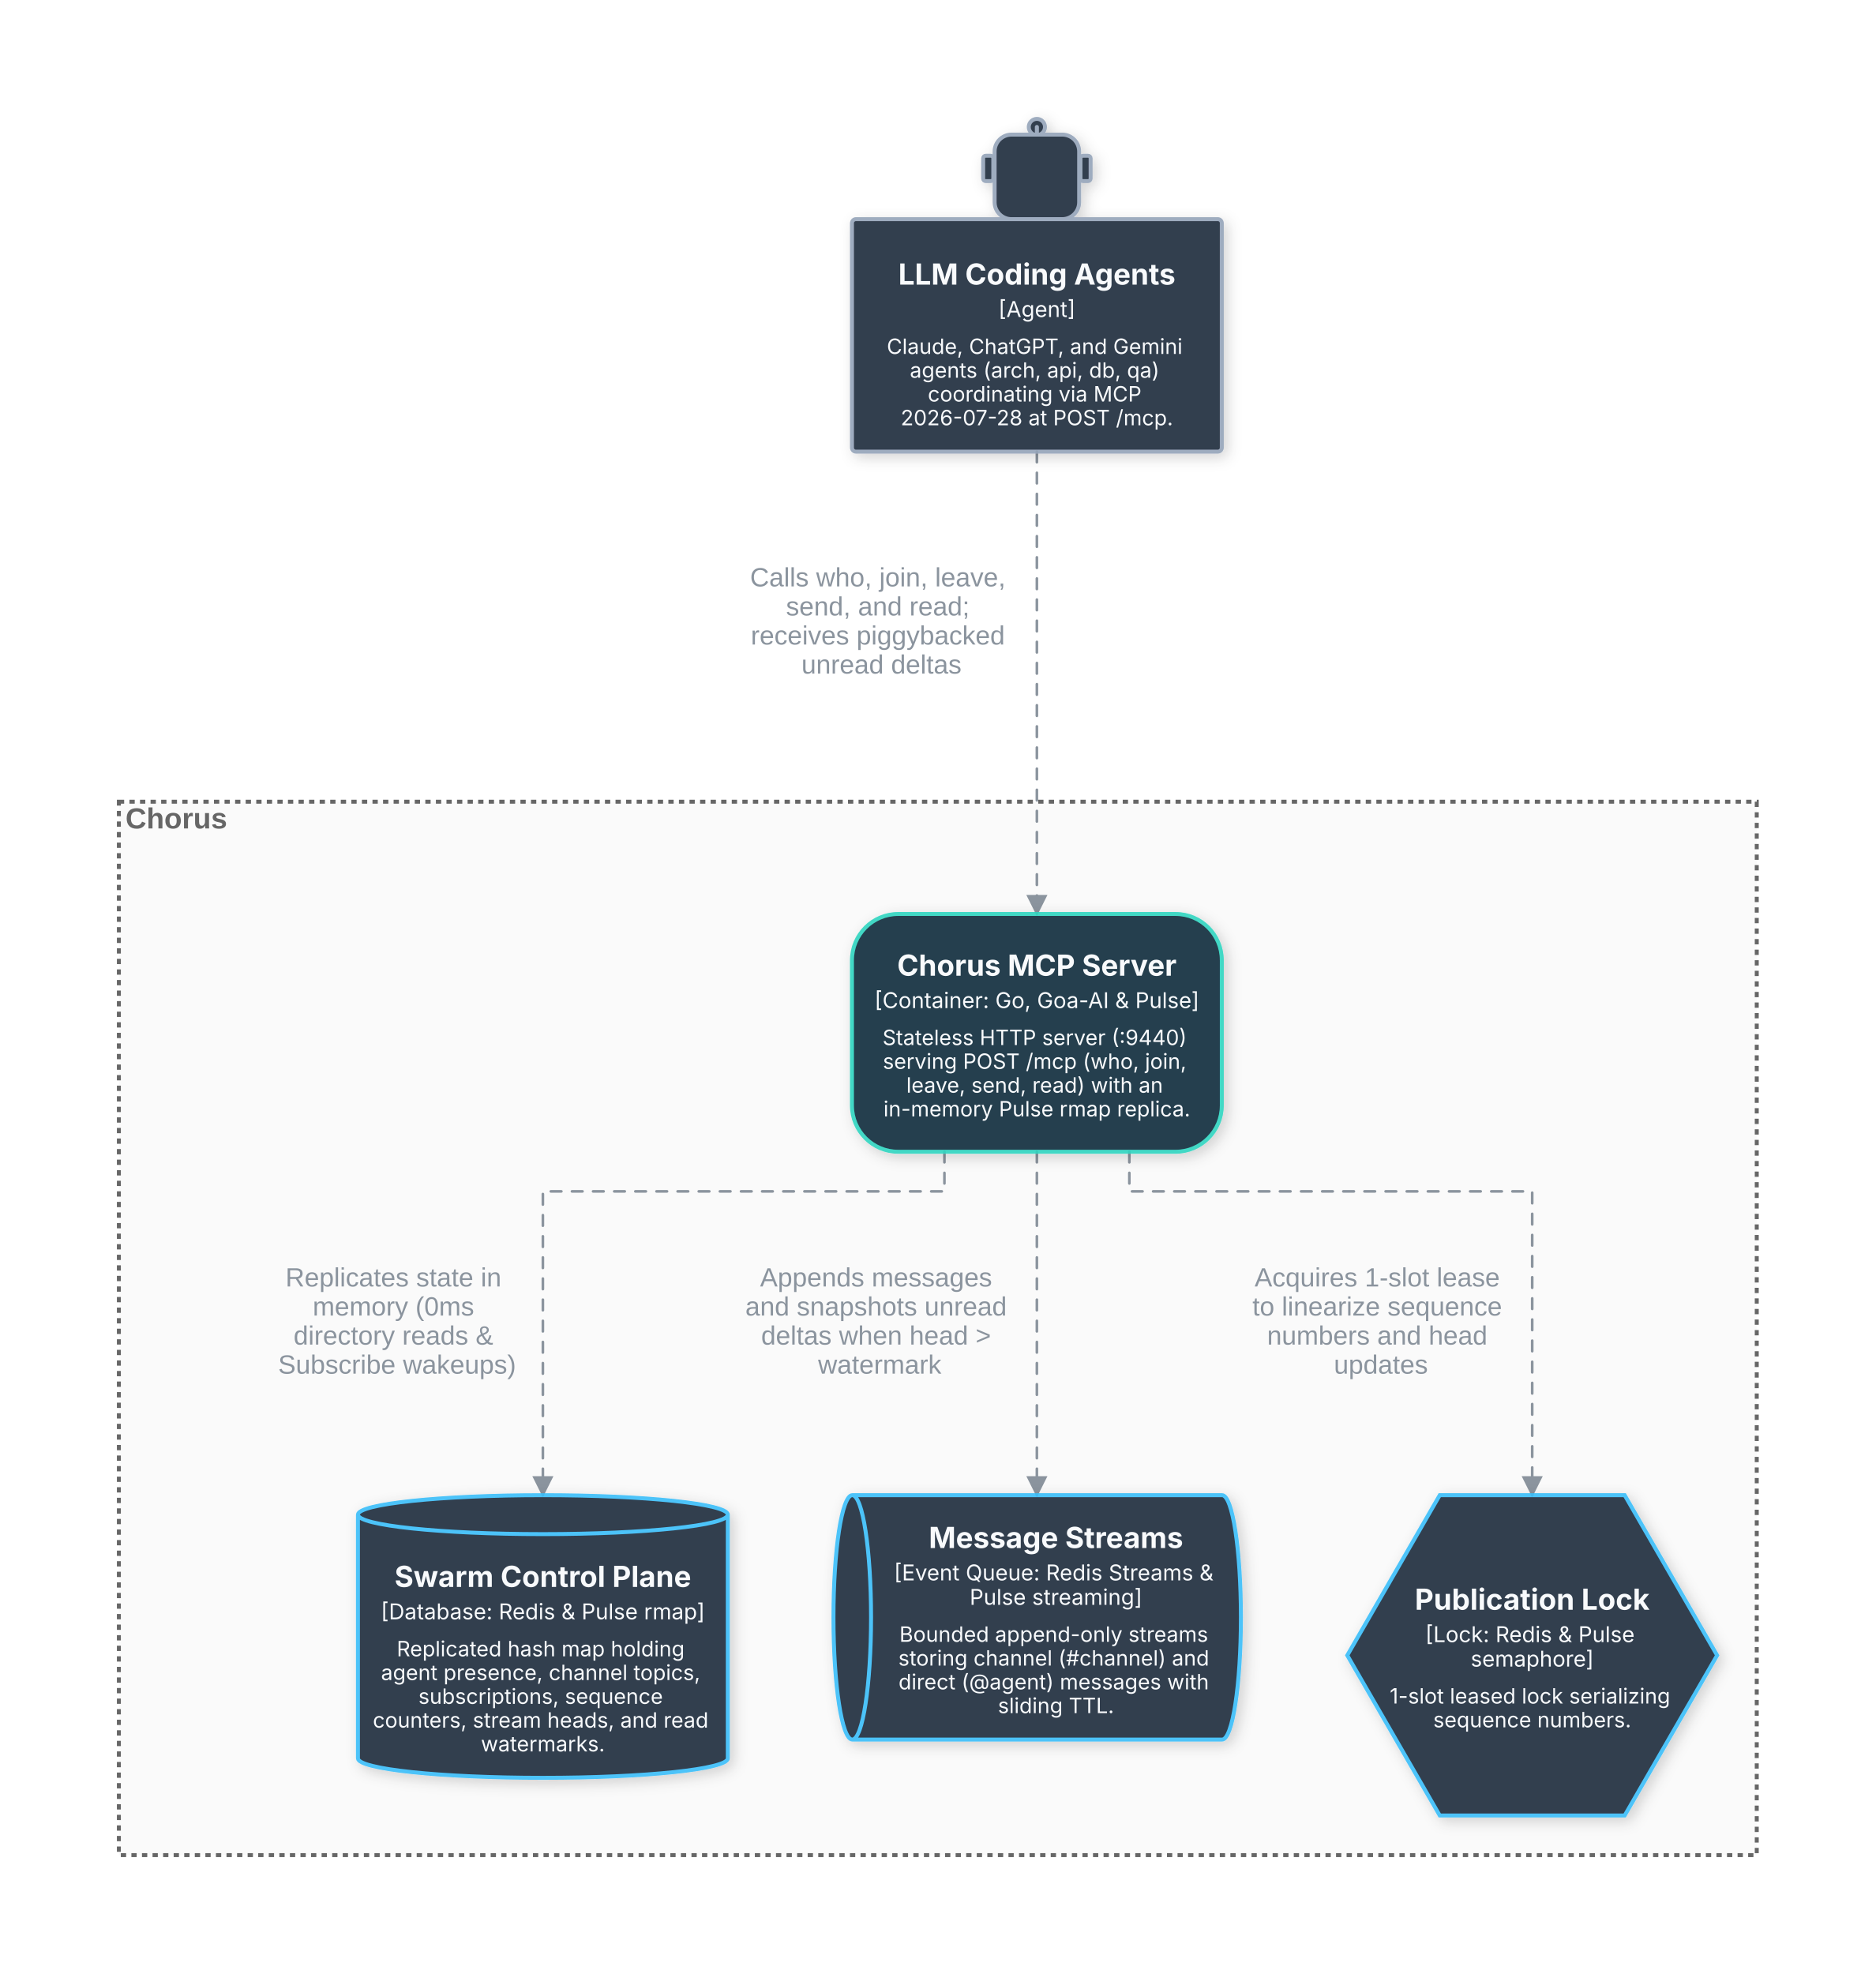
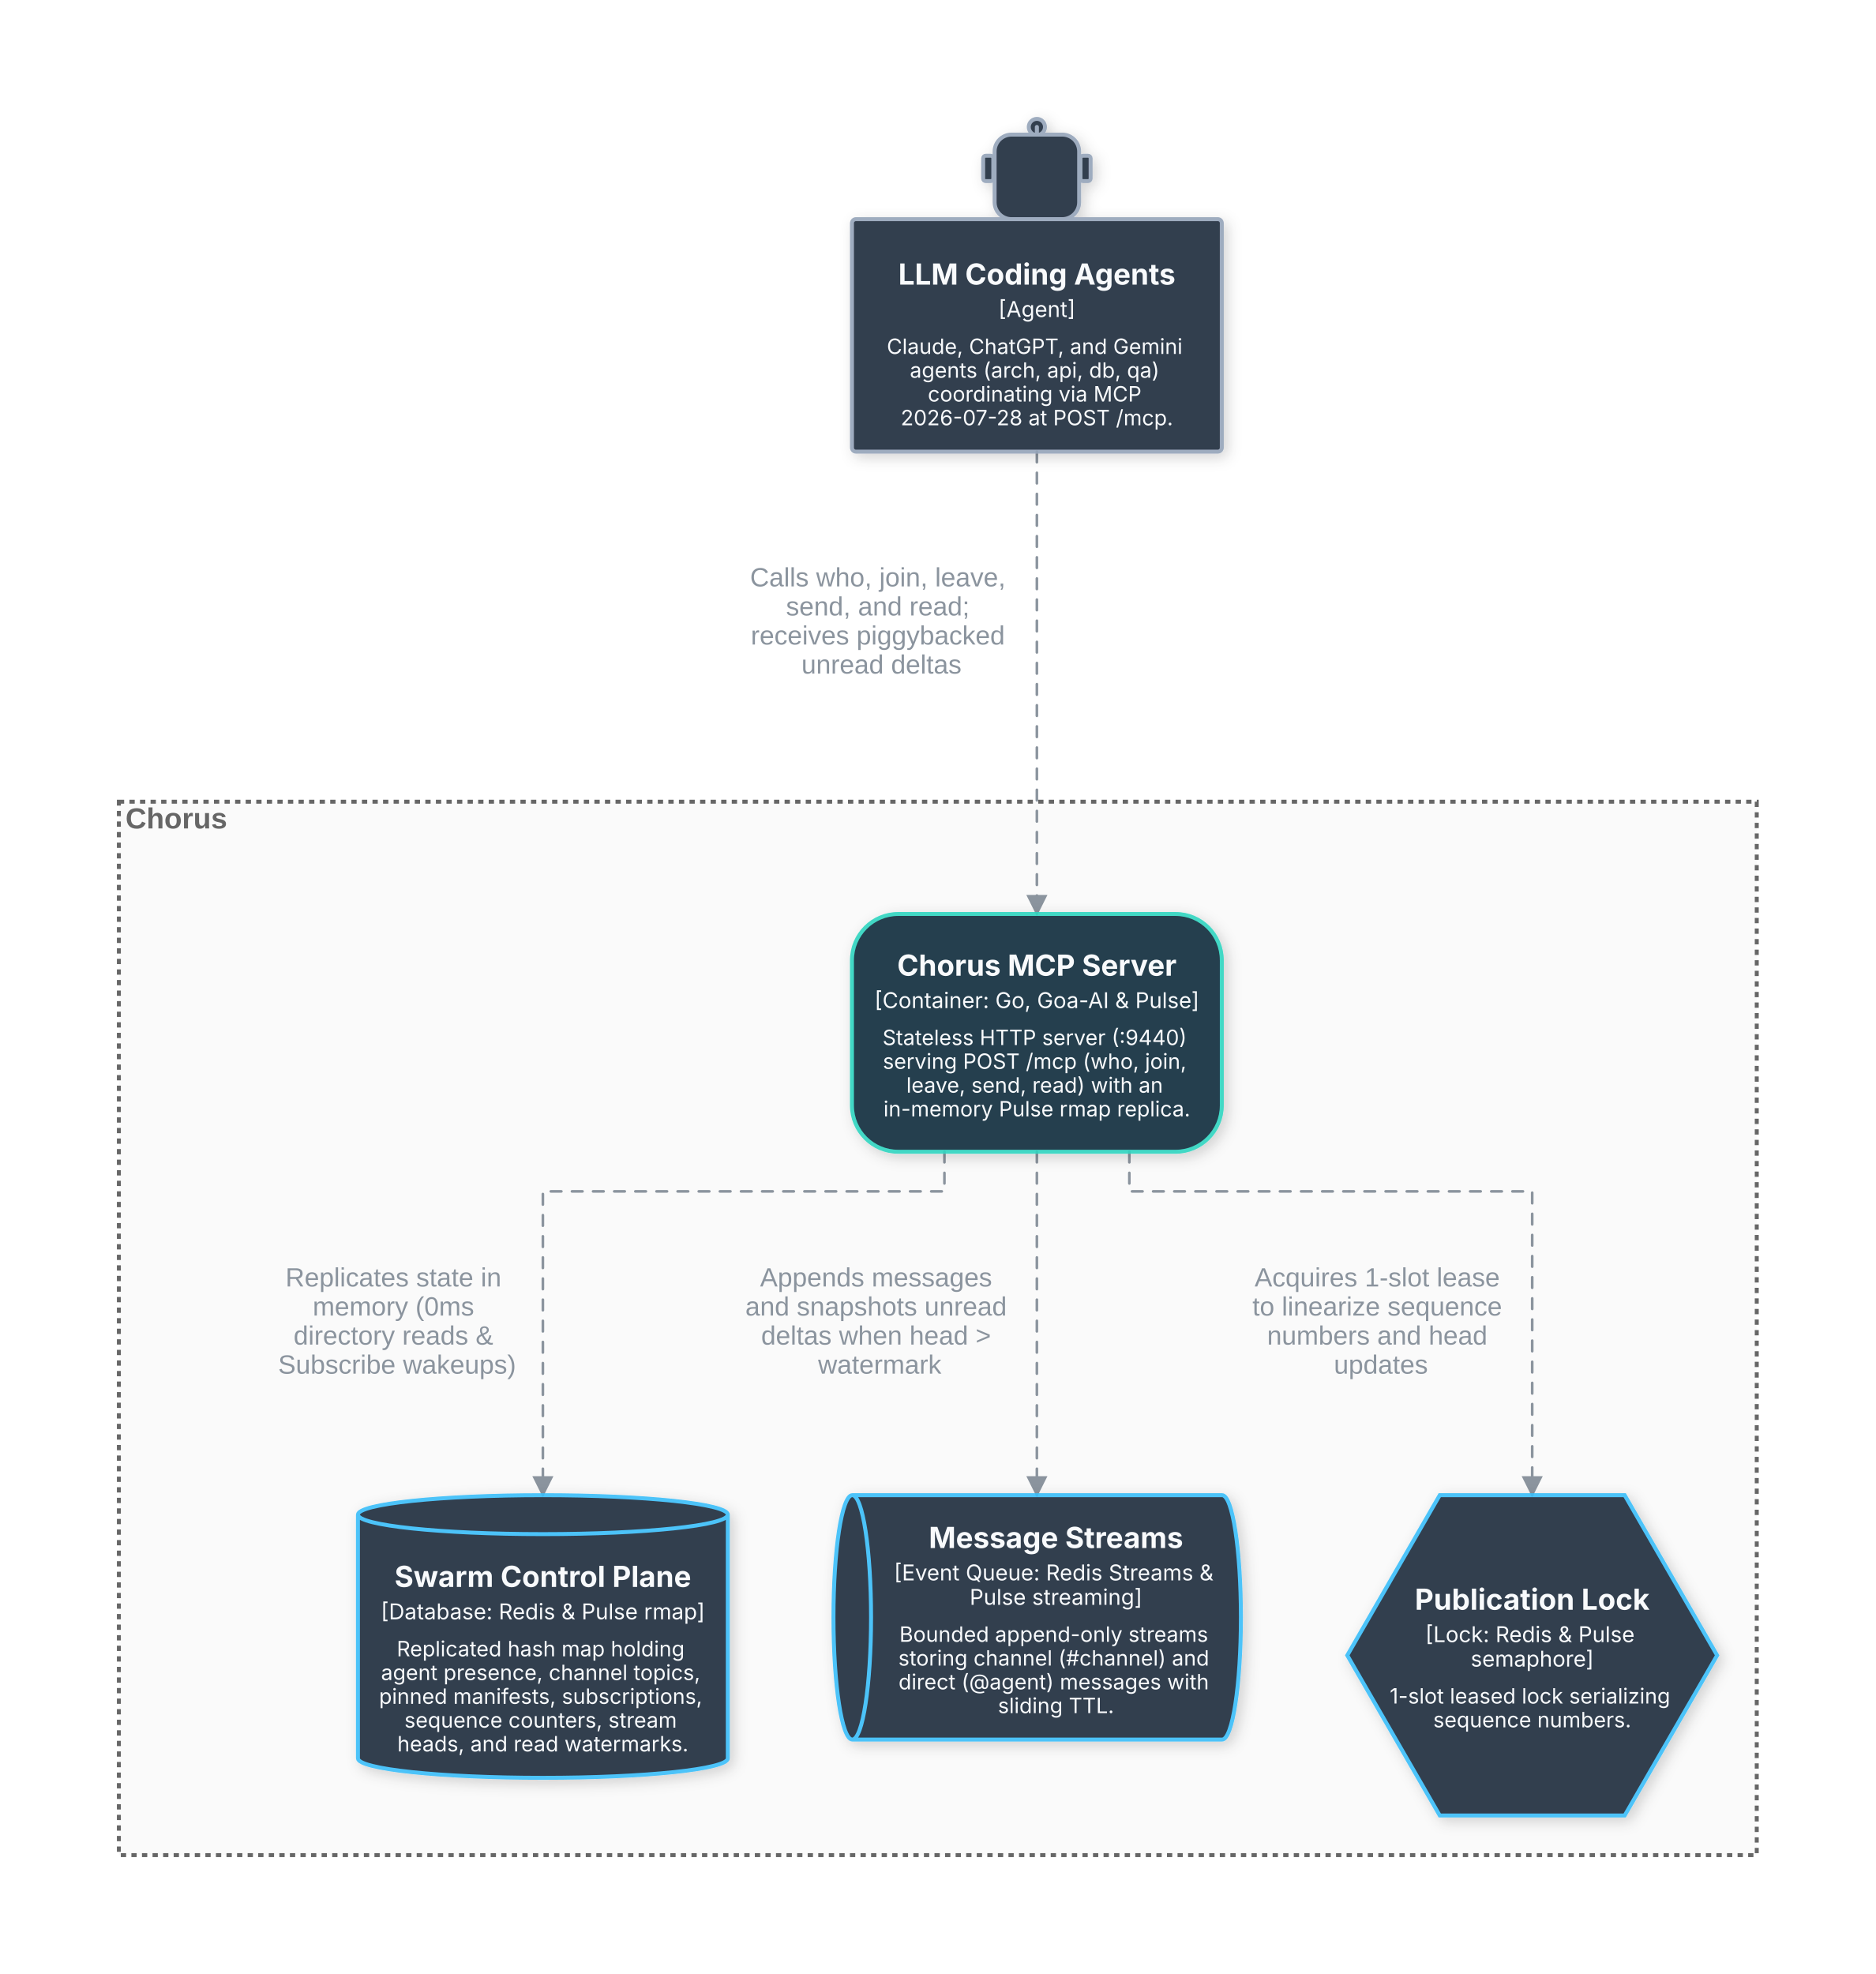
<svg xmlns="http://www.w3.org/2000/svg" id="graph" width="1420" height="1494.398" viewBox="0 0 1420 1494.398">
  <defs>
    <marker id="arrow" viewBox="0 0 10 10" refX="9" refY="5" markerWidth="8" markerHeight="8" orient="auto" markerUnits="strokeWidth">
      <path fill="context-stroke" stroke="none" d="M0,0 L10,5 L0,10 Z" class="arrowHead" />
    </marker>
    <g id="icon-circle" transform="translate(0,-12)" class="icon">
      <circle cx="7" cy="7" r="7" />
    </g>
    <g id="icon-cube" transform="translate(0, -14)" class="icon">
      <path d="M 5 0 h 10 v 10 l -5 5 h -10 v -10 l 5 -5 M 0 5 h 10 v 10 M 15 0 l -5 5" />
    </g>
    <filter id="shadow">
      <feDropShadow dx="3" dy="3" stdDeviation="5" flood-color="#00000030" flood-opacity="1" />
    </filter>
  </defs>
  <g class="zoom" transform="scale(1) translate(50, 50)">
    <g class="groups">
      <g class="group">
        <rect x="40" y="556.918" rx="0" ry="0" width="1240" height="797.48" style="fill: rgba(0, 0, 0, 0.02); stroke: rgb(102, 102, 102); stroke-width: 3; stroke-dasharray: 4;" />
        <text x="45" y="561.918" dominant-baseline="hanging" style="font-family: Arial, sans-serif; fill: rgb(102, 102, 102); font-size: 22px; font-weight: bold; cursor: default;">Chorus</text>
      </g>
    </g>
    <g class="edges">
      <g class="edge" id="1x48xvb" data-from="1gl0uzg" data-to="1fnj5rf">
        <rect x="512" y="371.918" rx="0" ry="0" width="210.703" height="100" style="fill: none; stroke: none;" />
        <text x="0" y="371.918" text-anchor="middle" stroke="none" font-size="20" fill="var(--mdl-rel-relationship-color, #8b949e)" data-field="label" style="font-family: Arial, sans-serif; stroke: none;">
          <tspan x="617.352" dy="22px" font-size="20px" font-weight="normal">Calls who, join, leave,</tspan>
          <tspan x="617.352" dy="22px" font-size="20px" font-weight="normal">send, and read;</tspan>
          <tspan x="617.352" dy="22px" font-size="20px" font-weight="normal">receives piggybacked</tspan>
          <tspan x="617.352" dy="22px" font-size="20px" font-weight="normal">unread deltas</tspan>
        </text>
        <path marker-end="url(#arrow)" d="M735,291.918 L735,551.918 L735,641.918" class="edge" fill="none" stroke="var(--mdl-rel-relationship-color, #8b949e)" stroke-width="2" stroke-linecap="round" stroke-dasharray="8" />
        <circle id="v-1x48xvb-a-1271wc2" cx="735" cy="551.918" r="7" fill="none" class="v-dot auto" />
      </g>
      <g class="edge" id="1yvdce7" data-from="1fnj5rf" data-to="17lwoy0">
        <rect x="509" y="901.918" rx="0" ry="0" width="214.047" height="100" style="fill: none; stroke: none;" />
        <text x="0" y="901.918" text-anchor="middle" stroke="none" font-size="20" fill="var(--mdl-rel-relationship-color, #8b949e)" data-field="label" style="font-family: Arial, sans-serif; stroke: none;">
          <tspan x="616.023" dy="22px" font-size="20px" font-weight="normal">Appends messages</tspan>
          <tspan x="616.023" dy="22px" font-size="20px" font-weight="normal">and snapshots unread</tspan>
          <tspan x="616.023" dy="22px" font-size="20px" font-weight="normal">deltas when head &gt;</tspan>
          <tspan x="616.023" dy="22px" font-size="20px" font-weight="normal">watermark</tspan>
        </text>
        <path marker-end="url(#arrow)" d="M735,821.918 L735,1081.918" class="edge" fill="none" stroke="var(--mdl-rel-relationship-color, #8b949e)" stroke-width="2" stroke-linecap="round" stroke-dasharray="8" />
      </g>
      <g class="edge" id="nbsalm" data-from="1fnj5rf" data-to="1qt01kv">
        <rect x="893" y="901.918" rx="0" ry="0" width="204.891" height="100" style="fill: none; stroke: none;" />
        <text x="0" y="901.918" text-anchor="middle" stroke="none" font-size="20" fill="var(--mdl-rel-relationship-color, #8b949e)" data-field="label" style="font-family: Arial, sans-serif; stroke: none;">
          <tspan x="995.445" dy="22px" font-size="20px" font-weight="normal">Acquires 1-slot lease</tspan>
          <tspan x="995.445" dy="22px" font-size="20px" font-weight="normal">to linearize sequence</tspan>
          <tspan x="995.445" dy="22px" font-size="20px" font-weight="normal">numbers and head</tspan>
          <tspan x="995.445" dy="22px" font-size="20px" font-weight="normal">updates</tspan>
        </text>
        <path marker-end="url(#arrow)" d="M805,821.918 L805,851.918 L1110,851.918 L1110,1081.918" class="edge" fill="none" stroke="var(--mdl-rel-relationship-color, #8b949e)" stroke-width="2" stroke-linecap="round" stroke-dasharray="8" />
        <circle id="v-nbsalm-a-1lzjz81" cx="805" cy="851.918" r="7" fill="none" class="v-dot auto" />
        <circle id="v-nbsalm-a-fa46ft" cx="1110" cy="851.918" r="7" fill="none" class="v-dot auto" />
      </g>
      <g class="edge" id="ro0jkd" data-from="1fnj5rf" data-to="1ca6gcd">
        <rect x="152" y="901.918" rx="0" ry="0" width="197.25" height="100" style="fill: none; stroke: none;" />
        <text x="0" y="901.918" text-anchor="middle" stroke="none" font-size="20" fill="var(--mdl-rel-relationship-color, #8b949e)" data-field="label" style="font-family: Arial, sans-serif; stroke: none;">
          <tspan x="250.625" dy="22px" font-size="20px" font-weight="normal">Replicates state in</tspan>
          <tspan x="250.625" dy="22px" font-size="20px" font-weight="normal">memory (0ms</tspan>
          <tspan x="250.625" dy="22px" font-size="20px" font-weight="normal">directory reads &amp;</tspan>
          <tspan x="250.625" dy="22px" font-size="20px" font-weight="normal">Subscribe wakeups)</tspan>
        </text>
        <path marker-end="url(#arrow)" d="M665,821.918 L665,851.918 L361,851.918 L361,1081.918" class="edge" fill="none" stroke="var(--mdl-rel-relationship-color, #8b949e)" stroke-width="2" stroke-linecap="round" stroke-dasharray="8" />
        <circle id="v-ro0jkd-a-4nwnbc" cx="665" cy="851.918" r="7" fill="none" class="v-dot auto" />
        <circle id="v-ro0jkd-a-12q3tj7" cx="361" cy="851.918" r="7" fill="none" class="v-dot auto" />
      </g>
    </g>
    <g class="nodes">
      <g class="node" id="17lwoy0" transform="translate(749.4615,1174.418)">
        <path d="M-14.231,0   a14.231,92.5 0,0,1 0,185   a14.231,92.5 0,0,1 0,-185   l280,0   a14.231,92.5 0,0,1 0,185   l-280,0" transform="translate(-140,-92.5)" class="nodeBorder" fill="var(--mdl-lock-bg, #1e293b)" stroke="var(--mdl-lock-stroke, #38bdf8)" stroke-width="3" opacity="0.9" style="filter: url(&quot;#shadow&quot;);" />
        <g transform="translate(0,0)">
          <text text-anchor="middle" fill="var(--mdl-lock-color, #f8fafc)" data-field="name" style="font-family: Inter, -apple-system, BlinkMacSystemFont, sans-serif; stroke: none;">
            <tspan x="0" y="-52.5" font-size="22px" font-weight="bold">Message Streams</tspan>
          </text>
          <text text-anchor="middle" fill="var(--mdl-lock-color, #f8fafc)" style="font-family: Inter, -apple-system, BlinkMacSystemFont, sans-serif; stroke: none;">
            <tspan x="0" y="-28" font-size="16.5px" font-weight="normal">[Event Queue: Redis Streams &amp;</tspan>
            <tspan x="0" y="-9.5" font-size="16.5px" font-weight="normal">Pulse streaming]</tspan>
          </text>
          <text text-anchor="middle" fill="var(--mdl-lock-color, #f8fafc)" data-field="description" style="font-family: Inter, -apple-system, BlinkMacSystemFont, sans-serif; stroke: none;">
            <tspan x="0" y="18.5" font-size="16px" font-weight="normal">Bounded append-only streams</tspan>
            <tspan x="0" y="36.5" font-size="16px" font-weight="normal">storing channel (#channel) and</tspan>
            <tspan x="0" y="54.5" font-size="16px" font-weight="normal">direct (@agent) messages with</tspan>
            <tspan x="0" y="72.5" font-size="16px" font-weight="normal">sliding TTL.</tspan>
          </text>
        </g>
      </g>
      <g class="node" id="1ca6gcd" transform="translate(361,1188.904)" label-offset-y="29.474">
        <path d="M 0,14.737 a140,14.737 0,0,0 280 0 a 140,14.737 0,0,0 -280 0 l 0,184.5 a 140,14.737 0,0,0 280 0 l 0,-184.5" transform="translate(-140,-106.9868)" class="nodeBorder" fill="var(--mdl-lock-bg, #1e293b)" stroke="var(--mdl-lock-stroke, #38bdf8)" stroke-width="3" opacity="0.9" style="filter: url(&quot;#shadow&quot;);" />
        <g transform="translate(0,14.73684)">
          <text text-anchor="middle" fill="var(--mdl-lock-color, #f8fafc)" data-field="name" style="font-family: Inter, -apple-system, BlinkMacSystemFont, sans-serif; stroke: none;">
            <tspan x="0" y="-52.25" font-size="22px" font-weight="bold">Swarm Control Plane</tspan>
          </text>
          <text text-anchor="middle" fill="var(--mdl-lock-color, #f8fafc)" style="font-family: Inter, -apple-system, BlinkMacSystemFont, sans-serif; stroke: none;">
            <tspan x="0" y="-27.75" font-size="16.5px" font-weight="normal">[Database: Redis &amp; Pulse rmap]</tspan>
          </text>
          <text text-anchor="middle" fill="var(--mdl-lock-color, #f8fafc)" data-field="description" style="font-family: Inter, -apple-system, BlinkMacSystemFont, sans-serif; stroke: none;">
            <tspan x="0" y="0.25" font-size="16px" font-weight="normal">Replicated hash map holding</tspan>
            <tspan x="0" y="18.25" font-size="16px" font-weight="normal">agent presence, channel topics,</tspan>
-             <tspan x="0" y="36.25" font-size="16px" font-weight="normal">subscriptions, sequence</tspan>
-             <tspan x="0" y="54.25" font-size="16px" font-weight="normal">counters, stream heads, and read</tspan>
-             <tspan x="0" y="72.25" font-size="16px" font-weight="normal">watermarks.</tspan>
+             <tspan x="0" y="36.25" font-size="16px" font-weight="normal">pinned manifests, subscriptions,</tspan>
+             <tspan x="0" y="54.25" font-size="16px" font-weight="normal">sequence counters, stream</tspan>
+             <tspan x="0" y="72.25" font-size="16px" font-weight="normal">heads, and read watermarks.</tspan>
          </text>
        </g>
      </g>
      <g class="node linked" id="1fnj5rf" transform="translate(735,731.9176)">
        <a href="https://github.com/goadesign/chorus" aria-label="Open Chorus MCP Server" class="nodeLink">
          <rect rx="35" ry="35" x="-140" y="-90" width="280" height="180" class="nodeBorder" fill="var(--mdl-container-bg, #0f293a)" stroke="var(--mdl-container-stroke, #2dd4bf)" stroke-width="3" opacity="0.9" style="filter: url(&quot;#shadow&quot;);" />
          <g transform="translate(0,0)">
            <text text-anchor="middle" fill="var(--mdl-lock-color, #f8fafc)" data-field="name" style="font-family: Inter, -apple-system, BlinkMacSystemFont, sans-serif; stroke: none;">
              <tspan x="0" y="-43.25" font-size="22px" font-weight="bold">Chorus MCP Server</tspan>
            </text>
            <text text-anchor="middle" fill="var(--mdl-lock-color, #f8fafc)" style="font-family: Inter, -apple-system, BlinkMacSystemFont, sans-serif; stroke: none;">
              <tspan x="0" y="-18.75" font-size="16.5px" font-weight="normal">[Container: Go, Goa-AI &amp; Pulse]</tspan>
            </text>
            <text text-anchor="middle" fill="var(--mdl-lock-color, #f8fafc)" data-field="description" style="font-family: Inter, -apple-system, BlinkMacSystemFont, sans-serif; stroke: none;">
              <tspan x="0" y="9.25" font-size="16px" font-weight="normal">Stateless HTTP server (:9440)</tspan>
              <tspan x="0" y="27.25" font-size="16px" font-weight="normal">serving POST /mcp (who, join,</tspan>
              <tspan x="0" y="45.25" font-size="16px" font-weight="normal">leave, send, read) with an</tspan>
              <tspan x="0" y="63.25" font-size="16px" font-weight="normal">in-memory Pulse rmap replica.</tspan>
            </text>
          </g>
        </a>
      </g>
      <g class="node" id="1gl0uzg" transform="translate(735,163.9107)" label-offset-y="89.605">
        <g class="nodeBorder" fill="var(--mdl-lock-bg, #1e293b)" stroke="var(--mdl-agent-stroke, #94a3b8)" stroke-width="3" opacity="0.9" style="filter: url(&quot;#shadow&quot;);">
          <rect rx="1.92" ry="1.92" x="33.002" y="-96.005" width="7.68" height="19.201" />
          <rect rx="1.92" ry="1.92" x="-40.682" y="-96.005" width="7.68" height="19.201" />
          <path class="robot-mouth" d="M-8.96,-67.204 Q0,-61.827 8.96,-67.204" fill="none" stroke-width="2.56" stroke-linecap="round" />
          <circle class="robot-eye" cx="14.081" cy="-86.405" r="7.68" />
          <circle class="robot-eye" cx="-14.081" cy="-86.405" r="7.68" />
          <circle class="robot-antenna-ball" cx="0" cy="-117.766" r="6.144" />
          <line class="robot-antenna" x1="0" y1="-112.006" x2="0" y2="-117.766" stroke-width="3.072" stroke-linecap="round" />
          <rect rx="12.801" ry="12.801" x="-32.002" y="-112.006" width="64.003" height="64.003" />
          <rect rx="3" ry="3" x="-140" y="-48.003" width="280" height="176.01" />
        </g>
        <g transform="translate(0,44.80242)">
          <text text-anchor="middle" fill="var(--mdl-lock-color, #f8fafc)" data-field="name" style="font-family: Inter, -apple-system, BlinkMacSystemFont, sans-serif; stroke: none;">
            <tspan x="0" y="-43.25" font-size="22px" font-weight="bold">LLM Coding Agents</tspan>
          </text>
          <text text-anchor="middle" fill="var(--mdl-lock-color, #f8fafc)" style="font-family: Inter, -apple-system, BlinkMacSystemFont, sans-serif; stroke: none;">
            <tspan x="0" y="-18.75" font-size="16.5px" font-weight="normal">[Agent]</tspan>
          </text>
          <text text-anchor="middle" fill="var(--mdl-lock-color, #f8fafc)" data-field="description" style="font-family: Inter, -apple-system, BlinkMacSystemFont, sans-serif; stroke: none;">
            <tspan x="0" y="9.25" font-size="16px" font-weight="normal">Claude, ChatGPT, and Gemini</tspan>
            <tspan x="0" y="27.25" font-size="16px" font-weight="normal">agents (arch, api, db, qa)</tspan>
            <tspan x="0" y="45.25" font-size="16px" font-weight="normal">coordinating via MCP</tspan>
            <tspan x="0" y="63.25" font-size="16px" font-weight="normal">2026-07-28 at POST /mcp.</tspan>
          </text>
        </g>
      </g>
      <g class="node" id="1qt01kv" transform="translate(1110,1203.158)">
        <polygon points="70,121.24,140,0,70,-121.24,-70,-121.24,-140,0,-70,121.24,70,121.24" width="280" height="180" class="nodeBorder" fill="var(--mdl-lock-bg, #1e293b)" stroke="var(--mdl-lock-stroke, #38bdf8)" stroke-width="3" opacity="0.9" style="filter: url(&quot;#shadow&quot;);" />
        <g transform="translate(0,0)">
          <text text-anchor="middle" fill="var(--mdl-lock-color, #f8fafc)" data-field="name" style="font-family: Inter, -apple-system, BlinkMacSystemFont, sans-serif; stroke: none;">
            <tspan x="0" y="-34.5" font-size="22px" font-weight="bold">Publication Lock</tspan>
          </text>
          <text text-anchor="middle" fill="var(--mdl-lock-color, #f8fafc)" style="font-family: Inter, -apple-system, BlinkMacSystemFont, sans-serif; stroke: none;">
            <tspan x="0" y="-10" font-size="16.5px" font-weight="normal">[Lock: Redis &amp; Pulse</tspan>
            <tspan x="0" y="8.5" font-size="16.5px" font-weight="normal">semaphore]</tspan>
          </text>
          <text text-anchor="middle" fill="var(--mdl-lock-color, #f8fafc)" data-field="description" style="font-family: Inter, -apple-system, BlinkMacSystemFont, sans-serif; stroke: none;">
            <tspan x="0" y="36.5" font-size="16px" font-weight="normal">1-slot leased lock serializing</tspan>
            <tspan x="0" y="54.5" font-size="16px" font-weight="normal">sequence numbers.</tspan>
          </text>
        </g>
      </g>
    </g>
  </g>
</svg>
